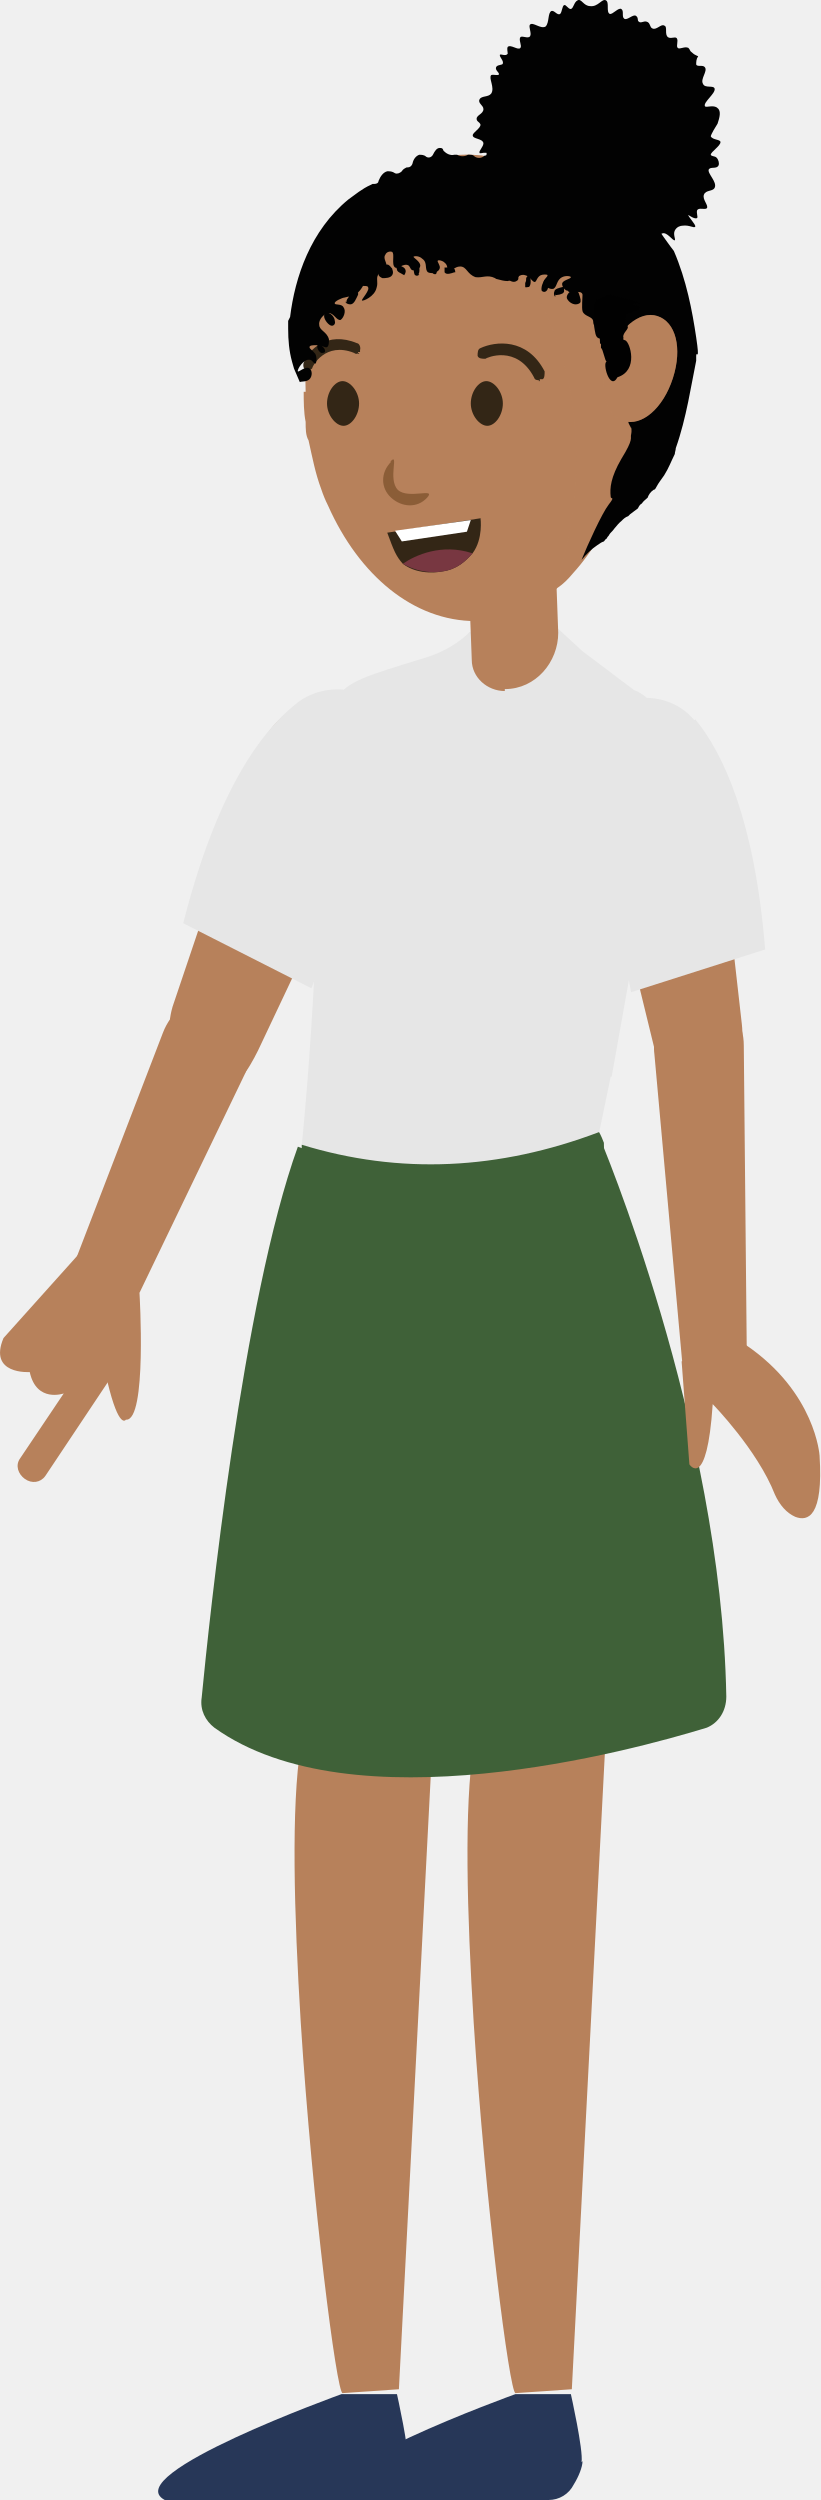
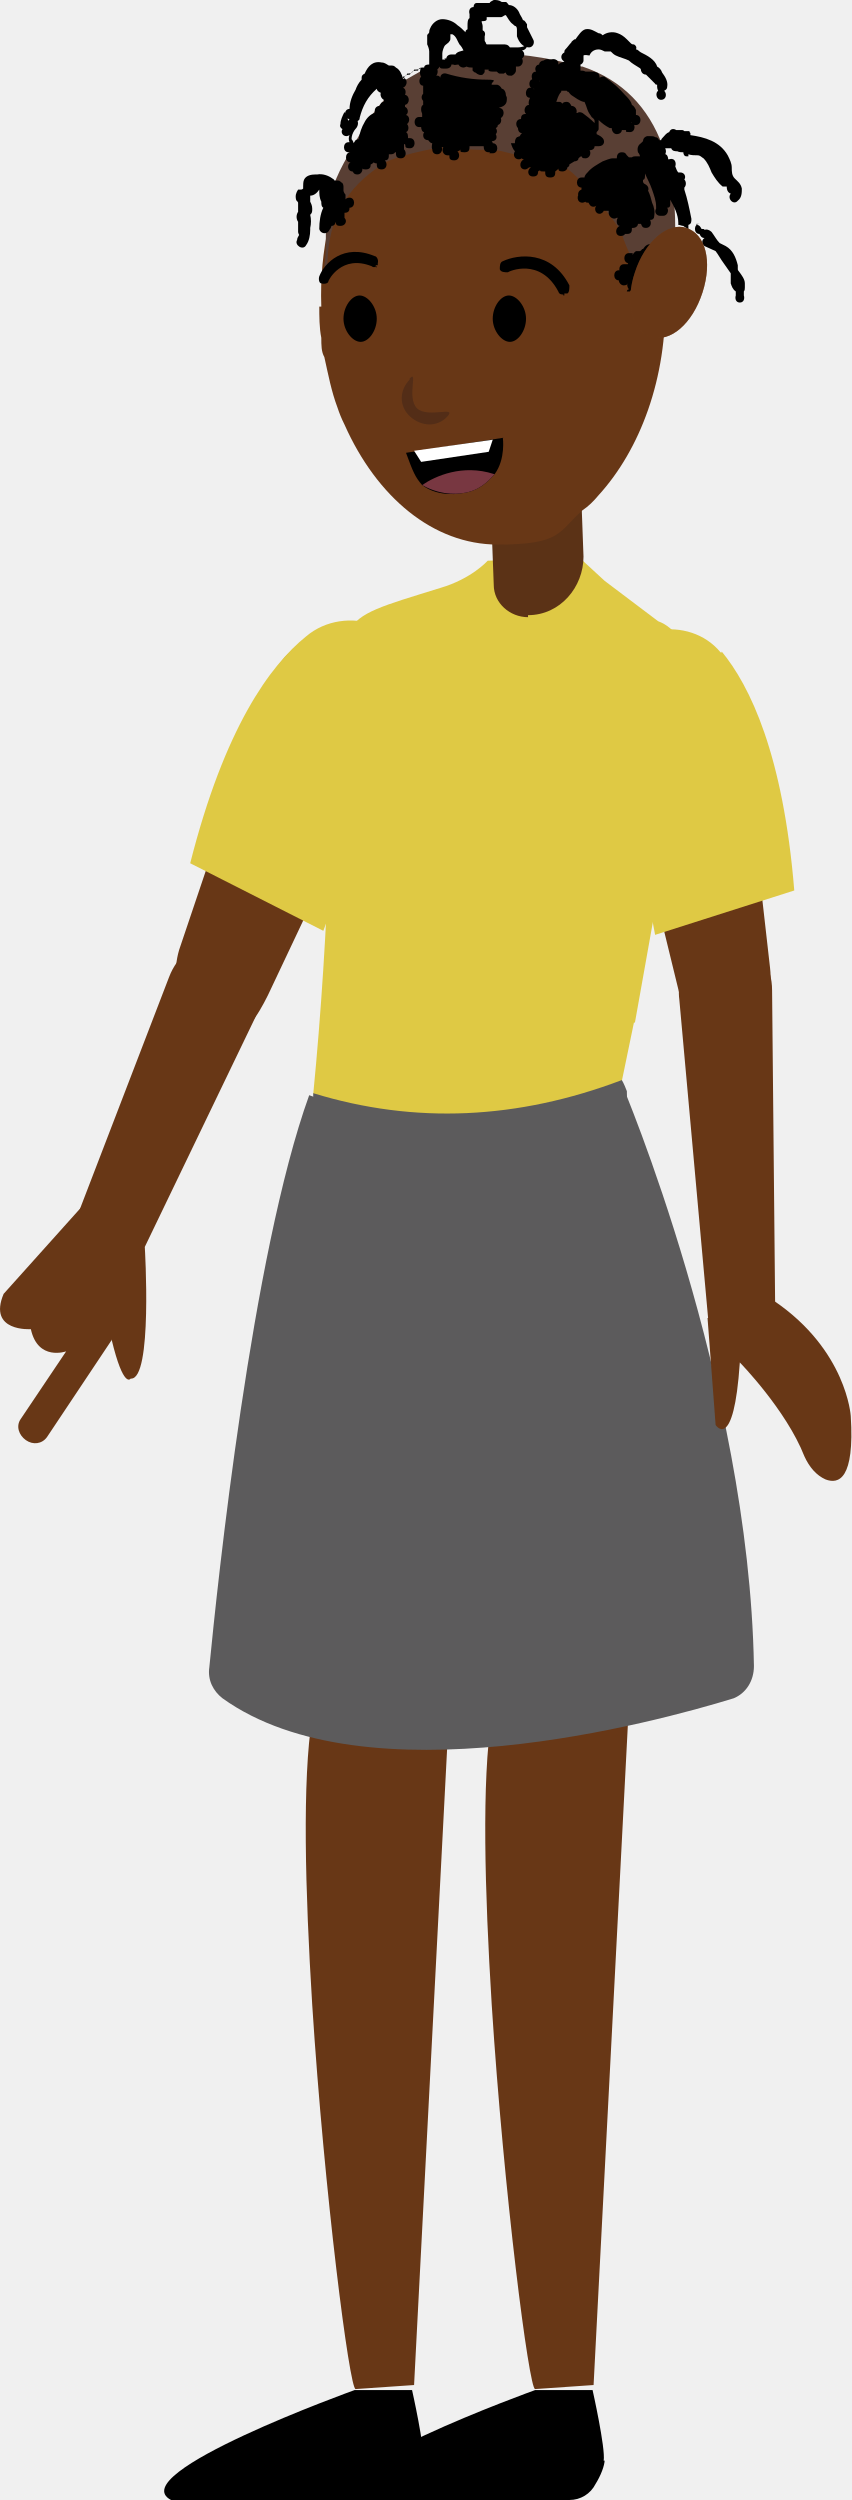
- <svg xmlns="http://www.w3.org/2000/svg" id="Ebene_2" data-name="Ebene 2" viewBox="0 0 84.42 257.33">
+ <svg xmlns="http://www.w3.org/2000/svg" id="Ebene_2" data-name="Ebene 2" viewBox="0 0 84.42 247.9">
  <defs>
    <style>
-       .cls-1 {
-         fill: #010101;
-       }
- 
-       .cls-2 {
-         fill: #020202;
+       .cls-1, .cls-2 {
+         fill: #683716;
      }

      .cls-3 {
+         fill: #593f34;
+       }
+ 
+       .cls-4 {
        fill: #fff;
      }

-       .cls-4 {
-         fill: #603914;
+       .cls-5 {
+         fill: #3d2318;
      }

-       .cls-4, .cls-5 {
+       .cls-5, .cls-2 {
        isolation: isolate;
        opacity: .5;
      }

      .cls-6 {
-         fill: #332616;
+         fill: #5c5b5c;
      }

      .cls-7 {
-         fill: #273758;
+         fill: #dfc944;
      }

-       .cls-5, .cls-8 {
-         fill: #b7815b;
+       .cls-8 {
+         fill: #5b3216;
      }

      .cls-9 {
-         fill: #e6e6e6;
-       }
- 
-       .cls-10 {
        fill: #783741;
-       }
- 
-       .cls-11 {
-         fill: #3f6138;
      }
    </style>
  </defs>
  <g id="Ebene_1-2" data-name="Ebene 1">
    <g id="swahili-girl-left-yay">
      <g>
-         <path class="cls-8" d="M11.06,142.33l-6.4,9.6c-.5.7-1.4.8-2.1.3h0c-.7-.5-1-1.4-.5-2.1l4.5-6.7s-2.8,1-3.5-2.2c0,0-4.3.3-2.7-3.5l7.8-8.7,6.2,4.1s.8,13.2-1.4,13c0,0-.7,1.1-1.9-3.9h0v.1h0Z" />
-         <path class="cls-8" d="M25.56,105.73h0c.5,1.5.4,3.2-.3,4.7l-14.3,29.7-5.5-4.4,11.3-29.4c1.7-4.5,7.2-4.8,8.8-.6h0Z" />
-         <path class="cls-8" d="M22.26,112.13h0c-3.5,0-5.7-4.4-4.5-8.5l8.7-25.8c1.3-4.1,4.8-6.2,8-4.9h0c3.7,1.5,5.3,7.1,3.3,11.5l-11.2,23.7c-1,2-2.3,4.2-4.2,4.1h0l-.1-.1Z" />
-         <path class="cls-9" d="M30.36,72.53c-3.6,2.9-8.1,9.1-11.5,22.5l13.2,6.7,1.9-5.1c4.5-7.8,8-15.1,7.5-20.3-.6-4.9-7.2-7.1-11.1-3.8h-.1.1Z" />
+         <path class="cls-1" d="M11.06,132.9l-6.4,9.6c-.5.7-1.4.8-2.1.3h0c-.7-.5-1-1.4-.5-2.1l4.5-6.7s-2.8,1-3.5-2.2c0,0-4.3.3-2.7-3.5l7.8-8.7,6.2,4.1s.8,13.2-1.4,13c0,0-.7,1.1-1.9-3.9h0v.1Z" />
+         <path class="cls-1" d="M25.56,96.3h0c.5,1.5.4,3.2-.3,4.7l-14.3,29.7-5.5-4.4,11.3-29.4c1.7-4.5,7.2-4.8,8.8-.6h0Z" />
+         <path class="cls-1" d="M22.26,102.7h0c-3.5,0-5.7-4.4-4.5-8.5l8.7-25.8c1.3-4.1,4.8-6.2,8-4.9h0c3.7,1.5,5.3,7.1,3.3,11.5l-11.2,23.7c-1,2-2.3,4.2-4.2,4.1h-.1v-.1Z" />
+         <path class="cls-7" d="M30.36,63.1c-3.6,2.9-8.1,9.1-11.5,22.5l13.2,6.7,1.9-5.1c4.5-7.8,8-15.1,7.5-20.3-.6-4.9-7.2-7.1-11.1-3.8h-.1.1Z" />
      </g>
-       <path class="cls-9" d="M62.96,110.83l5.3-29.7c.6-3.3.5-8.8-3-10.1l-5.3-4-2.5-2.3-9.1.3s-1.6,1.8-4.7,2.7c-11.6,3.6-9,2.3-10.6,16.5l-.4,9.2c-.3,8.2-.8,16.3-1.6,24.5,10.1,3.1,20.3,2.6,30.6-1.3l1.2-5.8h.2-.1Z" />
+       <path class="cls-7" d="M62.96,101.4l5.3-29.7c.6-3.3.5-8.8-3-10.1l-5.3-4-2.5-2.3-9.1.3s-1.6,1.8-4.7,2.7c-11.6,3.6-9,2.3-10.6,16.5l-.4,9.2c-.3,8.2-.8,16.3-1.6,24.5,10.1,3.1,20.3,2.6,30.6-1.3l1.2-5.8h.2-.1Z" />
      <g>
-         <path class="cls-8" d="M51.96,70.93h0c3.2,0,5.5-2.8,5.5-5.8l-.4-10.9-9,.3.5,13.4c0,1.8,1.6,3.2,3.4,3.2h0v-.2Z" />
-         <path class="cls-8" d="M31.26,40.23c0,1.1,0,2.2.2,3.2,0,.7,0,1.4.3,1.9.4,1.8.7,3.4,1.3,5,.2.6.4,1.1.7,1.7,3.2,7.2,8.8,11.9,15.2,11.9s6-1.3,8.4-3.4c.6-.4,1.1-.9,1.6-1.5,4.1-4.5,6.8-11.6,6.6-19.6-.4-13.3-8.2-23.7-17.7-23.5-1.3,0-2.8.3-4,.8-7.4,2.8-12.8,12.4-12.4,23.6h-.2v-.1Z" />
+         <path class="cls-8" d="M52.36,61h0c3.2,0,5.5-2.8,5.5-5.8l-.4-10.9-9,.3.5,13.4c0,1.8,1.6,3.2,3.4,3.2h0v-.2Z" />
+         <path class="cls-1" d="M31.66,30.3c0,1.1,0,2.2.2,3.2,0,.7,0,1.4.3,1.9.4,1.8.7,3.4,1.3,5,.2.6.4,1.1.7,1.7,3.2,7.2,8.8,11.9,15.2,11.9s6-1.3,8.4-3.4c.6-.4,1.1-.9,1.6-1.5,4.1-4.5,6.8-11.6,6.6-19.6-.4-13.3-8.2-23.7-17.7-23.5-1.3,0-2.8.3-4,.8-7.4,2.8-12.8,12.4-12.4,23.6h-.2v-.1Z" />
        <g>
-           <path class="cls-6" d="M55.46,39.13c-.2,0-.4,0-.5-.3-1.8-3.4-4.9-2-5-1.9-.3,0-.7,0-.8-.3,0-.3,0-.7.3-.8,1.5-.7,4.8-1.1,6.6,2.4,0,.3,0,.7-.2.8h-.3v.2h-.1v-.1Z" />
-           <path class="cls-6" d="M36.96,36.33s-.3.2-.5,0c-3-1.2-4.3,1.4-4.3,1.5,0,.2-.4.3-.7.2-.2,0-.3-.4-.2-.7.5-1.3,2.4-3.3,5.5-2,.2,0,.4.4.3.7v.2h-.2v.2h.1v-.1Z" />
-           <path class="cls-6" d="M51.76,41.53c0,1.2-.8,2.3-1.6,2.3s-1.7-1.1-1.7-2.3.8-2.3,1.6-2.3,1.7,1.1,1.7,2.3Z" />
-           <path class="cls-6" d="M36.96,41.53c0,1.2-.8,2.3-1.6,2.3s-1.7-1.1-1.7-2.3.8-2.3,1.6-2.3,1.7,1.1,1.7,2.3Z" />
+           <path class="cls-3" d="M32.26,21.4c.8-3.5,1.2-4.1,2.8-7,.2-.4.8-1.4,1-1.7.6-1.3.5-.8,1.2-1.8.4-.6,2.2-2.5,2.8-2.9l2.3-1.3c.6-.3,3.5-.9,4.1-1,3.2-.7,6.6-.2,9.6.5.5.1,1.1.3,1.6.4h.1c8,2.7,10.2,11,8.8,21.5-.1-.1-.3-.2-.5-.3-.5,0-.8.2-1,.6h0c-.5-.1-.9,0-1.2.3-.7-2.1-1.7-3.9-2.2-5.5-.2-.8-4.3-5.9-5.5-6.5-10.6-2.9-4.6-1.3-12-2.1-1,0-5.6,1-6.4,1.8-3.3,2.2-5.2,5.1-5.3,9.8v.2h-.3c.3-1.6,0-3.6.3-5.1h-.2v.1Z" />
          <g>
-             <path class="cls-6" d="M49.46,53.33s.3,2.1-.8,3.6c-.7.8-1.6,1.7-3.2,1.9,0,0-2.3.5-4-.8-.7-.8-.9-1.3-1.6-3.2l9.7-1.5h-.1Z" />
-             <path class="cls-10" d="M48.66,56.93c-.7.8-1.6,1.7-3.2,1.9,0,0-1.9.4-4-.8,1.3-.9,4-2.1,7.1-1.1h.1Z" />
-             <polygon class="cls-3" points="48.46 53.53 48.06 54.73 41.36 55.73 40.66 54.63 48.46 53.53" />
+             <path d="M29.86,18.8s.1,0,.2-.1h0v-.2c0-.2,0-.5.1-.7.2-.4.7-.5,1.1-.5h.2c.5-.1,1.1.1,1.5.4,0,0,.2.1.2.2h.3c.2,0,.3.1.4.2.1,0,.2.2.2.4v.4h0c0,.1.1.3.2.4v.5c0-.1.2-.2.4-.2.6,0,.6,1,0,1s0,0,0,0c0,.3-.1.5-.5.5s0,0,0,0h0v.5c.3.3.1.8-.4.8s-.4-.2-.5-.4c0,.2-.1.4-.4.4,0,.1-.1.3-.2.4-.2.5-.9.4-1-.1,0-.7.1-1.5.4-2.1-.2-.1-.2-.4-.2-.6-.2-.4-.2-.8-.2-1.2h0c-.2.3-.5.6-.9.6v.6c.1.2.2.4.2.7s0,.4-.2.6h0c.1.4.1.9,0,1.3v.2c0,.5-.1,1.1-.4,1.5-.3.6-1.2,0-.9-.5,0-.2.1-.3.2-.5,0,0-.1-.2-.1-.3v-1c-.2-.3-.2-.7,0-1h0v-.9c0-.1-.2-.2-.2-.3-.1-.4,0-.7.2-1h.3,0Z" />
+             <path d="M57.36,19.5c-.1-.3,0-.6.3-.7v-.2c-.6,0-.6-1,0-1s.2,0,.3,0c0-.2.2-.4.3-.5.4-.5,1-.8,1.5-1.1.3-.1.7-.3,1-.3h.4c0-.3.1-.6.5-.6s.4.2.5.3l.2.2h.3c.1-.1.3-.1.4-.1h.4c0-.1-.1-.3-.2-.4-.1-.4,0-.7.3-.9l.2-.2c0-.2.1-.4.4-.5h.3c.2,0,.4,0,.5.1h0c.2,0,.3.1.4.3h.2c0-.1.1-.2.2-.3.2-.2.3-.4.6-.5h0c.1-.3.4-.4.7-.2h.6s.1,0,.2.1h.5c0,.07.03.13.1.2h0v.2h0c1.4.2,2.9.6,3.7,2,.2.4.4.8.4,1.2s0,.8.3,1.1c.3.3.6.5.7,1,0,.4,0,.9-.4,1.2-.4.5-1.1-.2-.7-.7h0c-.3-.1-.4-.4-.4-.7h-.4c-.5-.4-.8-.9-1.1-1.4-.2-.5-.4-1-.8-1.4-.2-.1-.3-.3-.6-.3s-.6,0-.9-.1h0v.2h-.2c-.2,0-.3-.2-.3-.4-.2,0-.4,0-.6-.1h0c-.2,0-.5,0-.6-.3h-.6c.1.2.1.4,0,.6.2,0,.3.3.3.5h0c.2,0,.3-.1.5,0s.3.4.2.7h0c.1.3.2.5.3.6h.2c.4,0,.6.4.4.7.2.2.2.6,0,.8v.2c.3.9.5,1.9.7,2.9,0,.3,0,.5-.3.6h0v.5l-.2-.2s-.2-.1-.3-.2c-.2,0-.3-.1-.5-.1v-.2c0-.8-.4-1.6-.8-2.3v.5c0,.2-.1.3-.3.3.2.3,0,.8-.4.8s-.2,0-.3,0h0c-.4,0-.6-.4-.4-.7v-.2c0-.6-.2-1.1-.4-1.7-.2-.6-.5-1.1-.7-1.6v-.4h0v.6c0,.1,0,.3-.1.4s0,0-.1,0v.2h0s0,.1.1.2c0,0,.2.1.3.2.1.1.2.3.1.5.2.4.3.8.4,1.2.2.4.3.9.2,1.4h0c0,.2-.2.3-.3.3h-.1c.2.4,0,.8-.4.8s-.4-.2-.5-.4h-.3c0,.2-.2.4-.5.4s0,0-.1,0c0,.3,0,.6-.5.6s-.2,0-.2,0c0,.1-.2.2-.4.2-.6,0-.6-.8-.1-1-.3,0-.4-.5-.2-.8h-.1c-.3.2-.7,0-.8-.4v-.3h-.5c0,.1-.2.3-.4.3-.5,0-.6-.7-.2-.9h0s-.2.2-.4.2c-.3,0-.4-.2-.5-.4h0c-.1,0-.3,0-.3-.1,0,0-.2.1-.3.1-.6,0-.6-.8-.2-1l-.2.4h0Z" />
+             <path d="M62.26,26.1h.1c-.6,0-.6-1,0-1s.3,0,.4.2c0-.2.2-.3.3-.4h.4s.2-.1.2-.2h.1c.2-.3.4-.5.8-.5h.2c.1-.3.4-.5.8-.6h.1c0-.2.2-.4.5-.4s0,0,0,0h.4c-.1.1-.2.3-.2.5v1h0v.5h0c0,.7,0,1.4-.1,2.1h-.2c0,.1.2.3.2.4v.4c0,.1-.1.2-.2.3h-.2c0,.2,0,.4-.2.4-.2.1-.5,0-.7-.2h0l-.2-.2c0,.2-.2.3-.4.3s-.4-.1-.4-.3c-.1,0-.3,0-.4.1h0c-.4-.2-.8,0-1.1.4h-.3s0-.2.2-.2h0c-.2-.3-.2-.5-.1-.7v-.5c-.1,0-.2-.2-.2-.3h-.2c-.6,0-.6-1,0-1h.4v-.1Z" />
+             <path d="M34.56,12s0-.1.1-.2h0c-.6,0-.6-1,0-1,0-.7.3-1.4.6-1.9.1-.3.3-.7.6-1v-.2c0-.2.1-.3.3-.4.3-.7.8-1.3,1.7-1.1.3,0,.5.2.7.3h.3c.2,0,.3.1.4.2.4.2.6.7.7,1.1h.1c.1,0,0,0,0,0,0-.2.2-.4.5-.4s0,0,.1,0c0,0,0-.2.2-.2,0-.1.2-.2.4-.2h.2c0-.2.2-.3.4-.3h.2c0-.2.2-.3.4-.3s0,0,.1,0h0v-1.3h0c0-.2-.1-.5-.2-.7v-.9c0-.1.2-.2.2-.3s0-.2.1-.4c.2-.5.7-.9,1.2-.9s1.1.2,1.5.6c.3.2.5.4.8.7,0-.1,0-.2.2-.3v-.4c0-.2,0-.6.2-.7h0v-.4c-.1-.3,0-.7.4-.7s0,0,0,0c0-.2.1-.4.3-.4h1.3c0-.1.2-.2.4-.3.3,0,.5,0,.8.2h.4c.1,0,.2.2.3.3.4,0,.8.3,1,.7.1.3.3.5.4.8.2,0,.3.3.4.4v.3c.2.4.4.8.6,1.2.2.3,0,.8-.4.8-.6,0-1-.5-1.2-1.1v-.7s0-.2-.1-.3c-.1,0-.2-.1-.3-.2-.3-.2-.5-.6-.7-.9-.2,0-.3.2-.5.2h-.8s-.2,0-.1,0h-.5v.2c0,.2-.3.2-.5.2h0c0,.2.1.3.1.5v.4c.2.1.3.3.2.6v.4s0,.1.1.2c0,0,0,.1.1.2h1.6c.3,0,.5,0,.7.3h.8c.1,0,.2.1.2.2h0l-.2-.2c.3,0,.6-.1.9-.2,0,.3-.3.5-.5.5.3.2.3.6,0,.8.2.3,0,.8-.4.8s-.1,0-.2,0h0v.4c0,.2-.2.4-.4.5h-.2c-.1,0-.2,0-.3-.1,0,0-.1-.1-.1-.2,0,0-.1,0-.2.1h-.4c-.1,0-.2-.1-.3-.2h-.4c-.1,0-.3,0-.4-.1s0,0,0-.1h-.4v.2c0,.1-.1.2-.2.3-.2.1-.5,0-.7-.2h0c-.1,0-.2-.1-.3-.2v-.3c-.2,0-.4,0-.6-.1,0,0-.2.1-.3.1-.2,0-.4-.1-.5-.3-.2,0-.4.1-.5,0h-.2c0,.2-.2.4-.5.4h-.3c-.2,0-.3,0-.4-.2h0c0,.1-.1.2-.2.3h0c.1.2,0,.5-.1.6h0c.2,0,.3,0,.4.2,0-.3.3-.5.6-.4,1.3.4,2.7.6,4,.6s.4.2.5.5h.5c.2,0,.4.2.5.4h0c.2,0,.4.3.4.6h0c0,.1.1.2.1.3,0,.3,0,.5-.2.7s-.4.2-.6.3h0c.6,0,.6.8.2,1,.1.3,0,.6-.3.7,0,.1,0,.2-.2.3h0c.1.1.2.4,0,.6h0c.2.4,0,.7-.4.7,0,0,.1.1.1.2.6,0,.6,1,0,1s-.2,0-.3-.1h-.1c-.4,0-.5-.3-.5-.6h-1.4c0,.3,0,.6-.5.6s-.4-.1-.4-.3h0c0,.1-.2.2-.3.2.3.3.2.9-.3.9s-.5-.2-.5-.5h-.2c-.4,0-.6-.5-.4-.8-.1,0-.2,0-.2-.1h0c.2.3,0,.8-.4.8s-.5-.3-.5-.5c-.1-.2,0-.5,0-.6-.2,0-.3-.2-.4-.3h0c-.5,0-.6-.5-.4-.8-.2,0-.3-.3-.3-.5h-.2c-.6,0-.6-1,0-1s.3,0,.3.1h0v-.4c0-.1-.1-.2-.1-.4s0-.4.2-.5v-.4c-.2-.2-.2-.5,0-.7v-.8c-.4,0-.5-.6-.2-.9-.2-.3-.1-.7,0-1h0c0,.2-.2.3-.5.3s-.1,0-.2,0c0,0,0,.2-.2.2,0,.1-.2.2-.4.2s0,0-.1,0c0,.2-.2.3-.4.3s0,0,0,0c0,.2-.2.3-.4.3,0,0-.1.1-.2.1h0c0-.1.2-.3.5-.3.6,0,.6.8.1,1h0c.3.1.3.5.2.7.5.1.5.9,0,1v.2c.3.1.4.6.1.8.4.1.4.7.1.9.2.2.2.7-.1.8h0c.2.1.2.4.2.6h.2c.6,0,.6,1,0,1s-.4-.2-.5-.4h-.1v.5c.3.3.2.9-.3.9s-.5-.3-.5-.6h-.1c0,.1-.2.2-.4.2h-.2c0,.3,0,.6-.4.6.3.3.2.9-.3.9s-.5-.3-.5-.6c-.1,0-.2,0-.3-.1,0,0-.2.2-.3.2,0,.3-.1.5-.5.5s-.3-.1-.4-.3h0c.2.3,0,.8-.4.8s-.4-.2-.5-.3c-.5,0-.6-.7-.2-.9h0c-.6,0-.6-1,0-1s0,0,0,0h-.2c-.6,0-.6-1,0-1s0,0,.1,0c-.1-.2-.1-.5,0-.7h0s-.2.1-.3.1c-.4,0-.6-.4-.4-.7-.2-.1-.3-.3-.2-.5,0-.4.2-.8.4-1.2l.4.9h0ZM44.06,5.8h.2c0-.2.2-.4.5-.4h.4c.2-.3.5-.3.8-.4-.1-.2-.2-.4-.4-.6-.2-.3-.3-.8-.7-1h-.2v.4c0,.1,0,.2-.1.3-.1.2-.4.3-.5.5s-.2.5-.2.7v.6h.3l-.1-.1ZM35.26,13.9s.2-.1.3-.1,0,0,0,0c.1-.6.3-1.2.6-1.7.2-.4.6-.8,1-.9v-.2c0-.3.2-.5.5-.5h0s0-.1.1-.2c0-.1.2-.2.3-.2h0v-.2c-.2-.1-.4-.4-.3-.7h0c-.3-.1-.4-.3-.4-.4h0c-.9.8-1.4,1.7-1.7,2.9,0,.1,0,.2-.2.3.1.3,0,.6-.3.9-.2.3-.3.6-.3.9h0c.1.1.2.3.2.4l.2-.3h0Z" />
+             <path d="M51.06,14.2c0-.2,0-.4.2-.6.1,0,.2-.1.3-.1,0-.1.1-.2.2-.3-.3,0-.4-.3-.4-.5h0c-.3-.3-.2-.9.3-.9s0,0,0,0c0-.3.1-.5.5-.5-.3-.3-.1-.9.3-.9s0,0,0,0c-.1-.2,0-.5.1-.7-.6,0-.5-1,0-1s.3,0,.4.2h0c0-.2.2-.4.5-.4s0,0,0,0v-1.2c0-.1.2-.2.3-.3h.1v-.2h0v-.3h0v-.3c0-.3.4-.4.6-.3h.2c.3-.1.6,0,.7.3v.2c.2-.2.4-.2.6-.3-.4-.2-.4-.7,0-.9,0-.1,0-.2.1-.3.2-.2.4-.5.6-.7h0c0-.1.2-.2.3-.3h.1c.3-.4.6-.9,1-1,.5-.1.9.2,1.3.4.1,0,.2,0,.4.2.4-.3,1-.4,1.5-.2.3.1.6.3.9.6l.4.4s.1.1.2.1h.1c.2.1.3.3.2.5.2,0,.3.2.5.3.6.3,1.4.7,1.6,1.4.2.1.4.3.5.6.3.4.6.9.5,1.4,0,.2-.1.3-.3.4.3.3.2.9-.3.9s-.6-.7-.3-.9c0,0-.1-.2-.1-.4v-.2s-.2,0-.2-.1l-.9-.9c-.2,0-.4-.1-.5-.4,0-.1,0-.2-.2-.3-.3-.2-.7-.4-1-.7-.4-.2-.9-.3-1.3-.5-.2-.1-.3-.2-.5-.4h-.6c-.2-.1-.4-.2-.6-.2-.5,0-.8.3-.9.6-.2,0-.4-.1-.6,0v.5c0,.2-.2.4-.3.4v.6c.2,0,.3,0,.5.1h.6c.2,0,.3,0,.5.1.2,0,.3.3.3.5.2-.1.4-.2.6,0,.7.5,1.3,1,1.9,1.7.3.3.6.6.7,1h0c.2.1.3.3.4.5v.5c.6,0,.6,1,0,1s-.4-.1-.4-.3h-.1c.5.1.5,1-.1,1s-.3-.1-.4-.2h-.4c0,.2-.2.4-.5.4s-.5-.3-.5-.6h-.2c-.4-.2-.8-.5-1.1-.8v.9c0,.1-.1.2-.2.3h0v.2h0c.2.1.4.2.5.3.4.3.3.9-.3.9h-.4c0,.3-.3.4-.5.4h0c.2.3,0,.8-.4.8s-.3-.1-.4-.2c-.1,0-.2.1-.3.2,0,.2-.2.3-.4.3-.2.1-.3.2-.5.3h0c0,.1,0,.2-.2.3,0,.2-.2.4-.5.4s-.4-.1-.4-.3h0c0,.1-.2.2-.3.3,0,.3,0,.6-.5.6s-.5-.3-.5-.6h-.2c-.2,0-.3,0-.3-.1,0,0-.1,0-.2.1,0,.3-.1.5-.5.5-.6,0-.6-.7-.2-.9h-.2s-.2.2-.4.2c-.6,0-.6-.8-.1-1,0,0-.2,0-.2-.1,0,0-.2.1-.3.1-.5,0-.6-.5-.4-.8-.2-.2-.3-.5-.4-.8h.4,0ZM55.36,10.1c.2,0,.3,0,.4.2,0-.1.2-.2.4-.2.3,0,.4.2.5.4h0c.4,0,.6.4.5.7h.1c.1-.1.3-.1.5,0h0c.4.3.8.6,1.2,1v-.2c0-.2-.2-.3-.3-.4-.1-.2-.3-.4-.4-.7-.1-.3-.2-.6-.3-.8h-.1c-.4-.1-.8-.4-1.1-.6-.2-.1-.3-.3-.4-.4h-.1c0-.07-.03-.1-.1-.1h-.5s0,.2-.1.2c-.2.3-.3.6-.4.9h.3-.1Z" />
+             <path d="M61.36,26.8h.2s.2-.1.3-.1c.3,0,.4.2.5.4h0c.6,0,.6,1,0,1s0,0-.1,0c0,.1-.2.2-.4.2-.3,0-.5-.3-.5-.5h0c-.6,0-.6-1,0-1Z" />
+             <path d="M69.06,22.3c.3,0,.4.2.5.4h0c.2,0,.3,0,.3.1.2-.1.5,0,.7.2.3.4.5.8.8,1.1.2.1.4.2.6.3.7.4,1,1.1,1.2,1.9v.4s0,.1.1.2c.3.4.6.8.6,1.2v.4c0,.1,0,.3-.1.4v.4c.1.3,0,.7-.4.7s-.5-.4-.4-.7v-.4c-.3-.2-.4-.5-.5-.8v-1c-.2-.3-.5-.7-.7-1-.3-.4-.5-.8-.8-1.2-.4-.2-.7-.3-1.1-.5-.3-.2-.3-.6,0-.8h0c-.3,0-.4-.2-.5-.4h0c-.6,0-.6-1,0-1h-.3v.1Z" />
+             <path d="M52.76,7.8c-.1-.3,0-.7.4-.7-.2-.3,0-.7.3-.7,0-.2.2-.4.5-.4.6,0,.6.9,0,1,0,.2-.2.4-.4.4.1.2,0,.5-.1.7h0c.6.1.6,1.1,0,1.1s-.4-.2-.5-.4h0c-.5,0-.6-.6-.3-.9h.1v-.1Z" />
          </g>
-           <path class="cls-4" d="M40.26,47.53c-1.1,1.1-1.1,2.7,0,3.7s2.7,1.1,3.7,0-1.9.2-3-.8c-1.1-1.1.2-4-.8-2.9h.2-.1Z" />
-         </g>
-         <path class="cls-5" d="M57.06,60.43h.2c.6-.4,1.1-.9,1.6-1.5,4.1-4.5,6.8-11.6,6.6-19.5-.4-13.3-8.2-23.7-17.7-23.5-1.3,0-2.8.3-4,.8,7.5,5.5,20.8,20.4,13.4,43.8h-.1v-.1Z" />
-         <g>
+           <path d="M55.86,29.2c-.2,0-.4,0-.5-.3-1.8-3.4-4.9-2-5-1.9-.3,0-.7,0-.8-.3,0-.3,0-.7.3-.8,1.5-.7,4.8-1.1,6.6,2.4,0,.3,0,.7-.2.8h-.3v.2h-.1v-.1Z" />
+           <path d="M37.36,26.4s-.3.2-.5,0c-3-1.2-4.3,1.4-4.3,1.5,0,.2-.4.3-.7.2-.2,0-.3-.4-.2-.7.5-1.3,2.4-3.3,5.5-2,.2,0,.4.4.3.7v.2h-.2v.2h.1v-.1Z" />
+           <path d="M52.16,31.6c0,1.2-.8,2.3-1.6,2.3s-1.7-1.1-1.7-2.3.8-2.3,1.6-2.3,1.7,1.1,1.7,2.3Z" />
+           <path d="M37.36,31.6c0,1.2-.8,2.3-1.6,2.3s-1.7-1.1-1.7-2.3.8-2.3,1.6-2.3,1.7,1.1,1.7,2.3Z" />
          <g>
-             <path class="cls-2" d="M29.86,32.63c.5-4.1,2.1-8.9,6-12.1.7-.5,1.4-1.1,2.3-1.5l.2-.1h.2c.2,0,.4-.1.4-.3.2-.5.5-.9.9-1,.3,0,.5,0,.8.2.2.1.5,0,.7-.2.1-.2.3-.3.5-.4h.1c.2,0,.4-.1.5-.4.1-.5.4-.8.7-.9.2,0,.5,0,.7.2.3.2.6,0,.7-.2.2-.4.4-.7.7-.7.2,0,.3,0,.4.3.3.3.7.5,1.1.4h.3c.3.2.8.2,1.1,0h.2c.1,0,.3,0,.4.1.3.3.8.3,1.1,0,.1,0,.3-.1.4-.1,0,0,.2,0,.3.1.3.3.8.3,1.1.1.3-.1.4-.2.5,0,.1,0,.1.2.2.2s.2-.1.3-.2c.2,0,.5.1.7.5.2.2.5.3.7,0,.2-.1.3-.2.5-.2s.4.2.5.5.5.4.7.2c.2-.2.5-.2.7-.2.1,0,.2.2.3.4.1.3.5.4.7.2.2-.1.4-.2.5,0,0,0,.2.1.2.2.2.3.6.3.8,0,.3-.3.5-.4.8-.4s.4.4.5.8c0,.3.4.5.6.4.3,0,.5-.1.7,0,.3.2.5.6.5,1.1,0,.2.2.4.4.4h.1c.2,0,.3.3.4.5,0,.2.3.4.6.3h.8c.4.2.6.6.6,1.2,0,.2.1.4.3.4h0c2.6,1.3,1.8-.7,2.1.5,0,.2,1.9,2.8,2,2.9,1.3,3,1.9,6.2,2.3,8.9s0,1.3,0,1.9,0,.3,0,.5c-.5,2.4-1,5.9-2.1,9,0,.2-.1.4-.1.6-.4.8-.6,1.4-1.1,2.2-.2.3-.6.8-.8,1.2s-.2.2-.3.3c-.3.2-.5.5-.6.8-.2.2-.4.3-.6.6-.2.1-.3.3-.4.5-.3.2-.5.4-.8.6l-.2.2c-.3.1-.5.3-.7.5-.4.3-1.2,1.4-.9,1-.2.2-.3.3-.4.5,0,0-.2.2-.2.3-.1,0-.2.2-.3.3-.3.1-.4.2-.7.4-.6.4-1.1.9-1.6,1.5h0c.6-1.5,2.1-4.8,2.8-5.7s.2-.5.2-.8c-.1-.9,0-2,1.1-3.9,1.3-2.1.9-2.1,1-2.5s0-1,0-.6c0-.4-1.1-1,1-1.7,0,0,.2.2.3.4,0-.3.2-.6.4-.6.1,0,.3-.4.5-.7,0,0-.2-.1-.3-.1-.3,0-.6.3-.7.3-.2-.1,0-.7.2-1,.3-.3.7-.3.7-.5s-.4-.3-.7-.4c-.6-.1-.9,0-1.1,0-.2-.2,0-.6,0-.8.4-.8,1.1-.6,1.3-1.2.2-.5-.4-1-.9-1.2-.6-.2-.9.3-1.2.1-.3-.2-.3-1,0-1.3s.9,0,1-.1c0-.2-.7-.8-.8-.9-.6-.4-.7-.3-1-.6-.4-.4-.6-1.1-.6-1.1-.2,0-.4-.1-.5,0-.3.3.4,1.5.2,1.6-.1,0-1.7-.3-1.7-1.2,0-.6-.9-.5-1.1-1.1-.1-.4,0-1.3,0-1.7-.1-.6-1.4,0-1.5-.4-.3,0-.6-.4-.6-.7,0-.4.9-.5.9-.7,0-.1-.5-.2-.9,0-.6.3-.5,1-.9,1.2-.4.1-1-.3-1-.7,0-.3.4-.5.4-.7,0-.1-.5-.1-.7,0-.4.2-.4.6-.6.7-.3,0-.5-.6-1-.7-.6-.2-.8.4-1.8.6-.4,0-.7-.1-1.1-.2,0,0-.1,0-.2-.1-.8-.4-1.3,0-2-.1-.9-.3-.9-1.1-1.6-1.1-.6,0-.9.6-1.2.4-.2-.1,0-.5-.4-.8-.2-.2-.6-.3-.7-.2-.1.1.3.5.2.8-.1.4-.8.6-1.2.4-.4-.3,0-1-.6-1.4-.3-.3-.8-.3-.9-.2,0,.1.7.5.7.9,0,.3-.4.6-.7.5-.3,0-.3-.3-.5-.5-.5-.3-1.1.4-1.4.2-.4-.3,0-1.4-.3-1.6-.2-.1-.6,0-.7.3-.3.4.3.9.1,1.4-.2.3-.5.2-.8.6s0,.8-.2,1.4c-.2.9-1.4,1.4-1.5,1.3s.9-1.1.6-1.4c0-.1-.3-.1-.5-.1,0,0-.3.6-.8.9-.3.2-.4.1-1.1.3-.2,0-1.1.4-1,.6,0,.2.7,0,.9.4.3.4,0,1.1-.3,1.3-.4.1-.7-.7-1.2-.7s-1.1.7-1,1.2c0,.6.8.7,1,1.5,0,.3,0,.7-.2.8-.2.1-.5-.2-1.1-.2-.3,0-.7,0-.7.2s.3.3.6.7c.2.4.1,1,0,1-.2,0-.3-.4-.6-.4-.6-.1-1.3,1-1.2,1.2.1.1.8-.6,1.2-.3.3.2.3.8,0,1.1-.3.3-.8.2-1,.3-.2-.5-.4-.9-.6-1.4l-.2-.7c-.3-1.1-.4-2.2-.4-3.4v-.8l.2-.4Z" />
-             <path class="cls-2" d="M61.46,27.93l-.1.1c.1,0,.2-.1.1-.1Z" />
-             <path class="cls-2" d="M63.96,36.73c0,.4-.7.8-1,.8-.2,0-.3-.3-.2-.6.1-.3.4-.6.8-.7.3,0,.5.2.4.4v.1Z" />
-             <path class="cls-2" d="M62.96,40.13c0-.2.5-.5.8-.5.2,0,.2.2.1.4,0,.2-.3.4-.6.4-.2,0-.3-.2-.3-.3h0Z" />
-             <path class="cls-2" d="M55.76,29.93c-.1-.3.1-.9.3-1.1.2-.1.3,0,.4.3,0,.2,0,.6-.2.8-.2.2-.4.1-.5,0h0Z" />
-             <path class="cls-2" d="M58.66,30.03s.2-.2.5-.2c.4,0,.5.6.6,1v.2c0,.2-.3.3-.5.3-.3,0-.7-.2-.9-.6-.1-.3.2-.6.2-.6h0l.1-.1Z" />
-             <path class="cls-2" d="M57.16,30.53c-.1,0-.2-.3-.1-.5,0-.3.5-.4.9-.5h.1v.5c-.1.2-.2.2-.5.3-.2,0-.3.1-.4,0h0v.2Z" />
-             <path class="cls-2" d="M54.06,29.53c0,.1.3,0,.4,0,.2-.2.2-.7.1-1.1v-.1s-.3,0-.4.3c0,.2,0,.3-.1.5v.4h0Z" />
-             <path class="cls-2" d="M53.36,28.53c0,.2,0,.3-.2.4-.3.2-.7,0-1-.3v-.1c0-.1.2-.3.4-.4h.5c.2,0,.3.1.4.2h0l-.1.2Z" />
-             <path class="cls-2" d="M62.26,34.73c0,.2-.4.2-.6.1-.4-.1-.4-.7-.5-1.2v-.2c0-.1.4,0,.6.1s.2.3.3.6c0,.3.1.4,0,.5h0l.2.1Z" />
-             <path class="cls-2" d="M33.36,32.53c0,.4.5,1,.8,1,.2,0,.4-.2.3-.5,0-.3-.3-.7-.6-.8-.3-.1-.5,0-.5.3h0Z" />
-             <path class="cls-2" d="M33.46,36.13c0-.3-.4-.6-.6-.7-.2,0-.2.2-.2.3,0,.2.2.5.4.6.2,0,.4,0,.4-.2h0Z" />
-             <path class="cls-2" d="M43.06,28.23c.2-.2.1-.9,0-1.1s-.3,0-.4.2-.1.6,0,.9c.1.2.4.2.5,0h-.1Z" />
-             <path class="cls-2" d="M40.26,27.53s-.2-.3-.4-.3c-.4,0-.6.4-.9.8v.2c0,.2.2.3.4.4.3,0,.8,0,1-.3s0-.6,0-.7h0l-.1-.1Z" />
-             <path class="cls-2" d="M41.56,28.33c.1,0,.2-.3.2-.4,0-.4-.4-.5-.8-.7h-.1c-.1,0-.1.3,0,.5,0,.2.2.3.4.4.2.1.3.2.4.2h-.1Z" />
-             <path class="cls-2" d="M44.86,28.23c-.1,0-.3,0-.4-.2-.2-.3,0-.7.2-1.1v-.1s.2.2.3.4v.6c0,.2,0,.4-.2.4h.1Z" />
-             <path class="cls-2" d="M45.76,27.53v.5c.2.3.7.1,1,0h.1c0-.1,0-.4-.3-.5h-.5c-.2,0-.3,0-.4.1h0l.1-.1Z" />
-             <path class="cls-2" d="M35.56,31.03c0,.2.3.3.5.3.4,0,.6-.6.8-1v-.2c0-.1-.4-.2-.6,0-.2,0-.3.2-.4.5-.2.2-.2.4-.2.5h0l-.1-.1Z" />
+             <path d="M49.86,43.4s.3,2.1-.8,3.6c-.7.8-1.6,1.7-3.2,1.9,0,0-2.3.5-4-.8-.7-.8-.9-1.3-1.6-3.2l9.7-1.5h-.1Z" />
+             <path class="cls-9" d="M49.06,47c-.7.8-1.6,1.7-3.2,1.9,0,0-1.9.4-4-.8,1.3-.9,4-2.1,7.1-1.1h.1Z" />
+             <polygon class="cls-4" points="48.86 43.6 48.46 44.8 41.76 45.8 41.06 44.7 48.86 43.6" />
          </g>
-           <path class="cls-2" d="M66.66,24.03c0,.1.3,1.1.7,1.1.3,0,.4-1,.8-1.1.5-.2,1.1.8,1.3.7.1-.1-.2-.6,0-1s.6-.5.8-.5c.7-.1,1.2.3,1.3.1.1-.2-.8-1.1-.7-1.2,0,0,.7.5.9.3.1-.1-.1-.5,0-.8.2-.3.8,0,1-.2.2-.3-.5-.9-.3-1.4s.9-.3,1.1-.7c.3-.6-.8-1.5-.6-1.9.2-.3.8,0,1-.4.1-.2,0-.6-.2-.8-.2-.2-.5-.1-.6-.3,0-.3,1-.9,1-1.3,0-.3-.8-.2-1-.6,0,0,0-.2.7-1.3.2-.6.4-1.3,0-1.6-.4-.4-1.2,0-1.3-.2-.2-.4,1.1-1.3,1-1.8-.1-.4-1,0-1.2-.5-.3-.5.5-1.3.2-1.7-.2-.3-.8,0-.9-.3,0-.2,0-.6.2-.8h0c0-.1-.3-.1-.6-.4-.3-.2-.2-.3-.4-.5-.4-.2-.9.2-1.1,0s.1-.7-.1-1c-.2-.2-.6.1-.9-.1-.4-.3,0-1.1-.4-1.2-.3-.2-.8.5-1.2.3-.3-.1-.2-.6-.6-.7-.3-.1-.6.2-.8,0-.2-.1,0-.4-.3-.6s-.9.5-1.2.3c-.3-.2,0-.8-.3-1s-.9.6-1.2.5c-.4-.2,0-1.2-.4-1.4-.4-.2-.8.7-1.6.6-.7,0-.9-.8-1.3-.6-.4.2-.4.8-.7.9-.3,0-.5-.5-.7-.4s-.2.7-.4.9c-.3.2-.6-.4-.9-.3-.4.2-.2,1.2-.6,1.6-.5.3-1.3-.5-1.6-.2-.2.2.2.9,0,1.2-.2.3-.8-.1-1,.1-.2.3.2.9,0,1.1-.2.3-1-.4-1.3-.1-.1.2,0,.5,0,.7-.2.3-.7,0-.8.1-.1.2.4.6.3.9,0,.2-.6.1-.7.4s.3.5.3.7-.6,0-.8.1c-.3.3.4,1.3,0,1.9-.3.4-1,.2-1.2.6s.4.6.4,1c0,.5-.7.6-.7,1,0,.3.3.3.4.6,0,.4-.8.8-.8,1.1,0,.4,1,.3,1.1.8,0,.4-.5.8-.4,1,0,.1.3,0,.4,0h.3c.1,0-.1.6,0,.7s.5-.2.7,0c.1.1-.1.5,0,.8.2.3.9-.1,1,.1,0,.2-.2.4-.2.6-.2,1.3,14.2,3.1,15.2,6.4h0l-.1-.3Z" />
+           <path class="cls-5" d="M40.66,37.6c-1.1,1.1-1.1,2.7,0,3.7s2.7,1.1,3.7,0-1.9.2-3-.8c-1.1-1.1.2-4-.8-2.9h.2-.1Z" />
        </g>
        <g>
-           <path class="cls-8" d="M62.56,36.93c-1,2.9-.3,5.8,1.6,6.4s4.1-1.3,5.1-4.4.3-5.8-1.6-6.4c-1.8-.6-4.1,1.3-5.1,4.4Z" />
-           <path class="cls-5" d="M62.56,36.93c-1,2.9-.3,5.8,1.6,6.4s4.1-1.3,5.1-4.4.3-5.8-1.6-6.4c-1.8-.6-4.1,1.3-5.1,4.4Z" />
+           <path class="cls-1" d="M62.96,27c-1,2.9-.3,5.8,1.6,6.4s4.1-1.3,5.1-4.4.3-5.8-1.6-6.4c-1.8-.6-4.1,1.3-5.1,4.4Z" />
+           <path class="cls-2" d="M62.96,27c-1,2.9-.3,5.8,1.6,6.4s4.1-1.3,5.1-4.4.3-5.8-1.6-6.4c-1.8-.6-4.1,1.3-5.1,4.4Z" />
        </g>
-         <path class="cls-1" d="M64.66,33.43c-.1,0-.2,0-.3-.2-.2-.2.2-.4,0-.7-.1-.2,1.5-.6,1.5-.8s-.9-.7-2,0c0-.2,1.1-.1,1-.3,1-.5,1,0,1-.2s-2.9-.8-3-.9c-.6,0-.9.5-1.5.5,0,.2-.2.3-.2.5v1.8c.5.6.6,1.4.6,2.2l.1.1v.4c.2,0,.4,1.4.6,1.4-.5,0,.3,3.1,1.1,1.6,2.2-.7,1.3-3.6.8-3.8-.4-.1-.1-.2-.2-.3-.1-.5.7-.9.4-1.2h0l.1-.1Z" />
      </g>
      <g>
-         <path class="cls-8" d="M48.76,208.23c1.2,18.7,3.7,38.1,4.3,38.1l5.8-.4,2-38.5,1.5-28.9v-1.2c0-.4,0-.8-.2-1.2-.7-3.1-3.6-5.3-6.9-5.1-3.3.2-6,2.9-6.2,6.1,0,.9-.2,1.7-.3,2.6-1,6.2-.7,17.2,0,28.5h0Z" />
-         <path class="cls-7" d="M59.96,253.33c0,.6-.4,1.6-.9,2.4-.5,1-1.5,1.6-2.6,1.6h-21.6c-4.9-2.6,18.2-10.9,18.2-10.9h5.7s1.3,5.8,1.1,7h0l.1-.1Z" />
-         <path class="cls-8" d="M55.56,183.93h0c-3.8-.4-6.6-3.6-6.5-7.5l.8-35.3c.7-5.1,5.3-8.6,10.4-7.9h0c5.1.7,8.6,5.3,7.9,10.4l-5.3,33.8c-.5,3.9-3.4,6.9-7.3,6.5h0Z" />
+         <path class="cls-1" d="M48.76,198.8c1.2,18.7,3.7,38.1,4.3,38.1l5.8-.4,2-38.5,1.5-28.9v-1.2c0-.4,0-.8-.2-1.2-.7-3.1-3.6-5.3-6.9-5.1-3.3.2-6,2.9-6.2,6.1,0,.9-.2,1.7-.3,2.6-1,6.2-.7,17.2,0,28.5h0Z" />
+         <path d="M59.96,243.9c0,.6-.4,1.6-.9,2.4-.5,1-1.5,1.6-2.6,1.6h-21.6c-4.9-2.6,18.2-10.9,18.2-10.9h5.7s1.3,5.8,1.1,7h.1v-.1Z" />
+         <path class="cls-1" d="M55.56,174.5h0c-3.8-.4-6.6-3.6-6.5-7.5l.8-35.3c.7-5.1,5.3-8.6,10.4-7.9h0c5.1.7,8.6,5.3,7.9,10.4l-5.3,33.8c-.5,3.9-3.4,6.9-7.3,6.5h0Z" />
      </g>
      <g>
-         <path class="cls-8" d="M30.96,208.23c1.2,18.7,3.7,38.1,4.3,38.1l5.8-.4,2-38.5,1.5-28.9v-1.2c0-.4,0-.8-.2-1.2-.7-3.1-3.6-5.3-6.9-5.1s-6,2.9-6.2,6.1c0,.9-.2,1.7-.3,2.6-1,6.2-.7,17.2,0,28.5h0Z" />
-         <path class="cls-7" d="M42.06,253.33c0,.6-.4,1.6-.9,2.4-.5,1-1.5,1.6-2.6,1.6h-21.6c-4.9-2.6,18.2-10.9,18.2-10.9h5.7s1.3,5.8,1.1,7h0l.1-.1Z" />
-         <path class="cls-8" d="M37.66,183.93h0c-3.8-.4-6.6-3.6-6.5-7.5l.8-35.3c.7-5.1,5.3-8.6,10.4-7.9h0c5.1.7,8.6,5.3,7.9,10.4l-5.3,33.8c-.5,3.9-3.4,6.9-7.3,6.5h0Z" />
+         <path class="cls-1" d="M30.96,198.8c1.2,18.7,3.7,38.1,4.3,38.1l5.8-.4,2-38.5,1.5-28.9v-1.2c0-.4,0-.8-.2-1.2-.7-3.1-3.6-5.3-6.9-5.1s-6,2.9-6.2,6.1c0,.9-.2,1.7-.3,2.6-1,6.2-.7,17.2,0,28.5h0Z" />
+         <path d="M42.06,243.9c0,.6-.4,1.6-.9,2.4-.5,1-1.5,1.6-2.6,1.6h-21.6c-4.9-2.6,18.2-10.9,18.2-10.9h5.7s1.3,5.8,1.1,7h.1v-.1Z" />
+         <path class="cls-1" d="M37.66,174.5h0c-3.8-.4-6.6-3.6-6.5-7.5l.8-35.3c.7-5.1,5.3-8.6,10.4-7.9h0c5.1.7,8.6,5.3,7.9,10.4l-5.3,33.8c-.5,3.9-3.4,6.9-7.3,6.5h0Z" />
      </g>
      <g>
-         <path class="cls-11" d="M29.76,150.73l16,6.7,19-7.3h0s1.5-5.3.9-12c-.3-2.6-.9-5.2-1.6-7.6-1.4-4.2-1.9-8.5-1.9-12.9-.3-.8-.5-1.1-.5-1.1-10.3,3.9-20.5,4.4-30.6,1.3,0,.5,0,.9-.2,1.4-.2,2.3-.5,4.7-.9,7,0,.6-.2,1.1-.2,1.6-.2,1-.3,2-.4,3-.6,4.3-.7,9.5.2,19.8h.2v.1Z" />
-         <path class="cls-11" d="M61.66,116.93s12.6,29.6,13.1,57.7c0,1.5-.8,2.7-2,3.2-7.8,2.4-36.5,10.2-50.7,0-.9-.7-1.5-1.8-1.3-3.1.8-8.2,4.2-40.9,9.9-56.7,10.3,3.9,20.6,3.4,31.1-1.1h-.1Z" />
+         <path class="cls-6" d="M29.76,141.3l16,6.7,19-7.3h0s1.5-5.3.9-12c-.3-2.6-.9-5.2-1.6-7.6-1.4-4.2-1.9-8.5-1.9-12.9-.3-.8-.5-1.1-.5-1.1-10.3,3.9-20.5,4.4-30.6,1.3,0,.5,0,.9-.2,1.4-.2,2.3-.5,4.7-.9,7,0,.6-.2,1.1-.2,1.6-.2,1-.3,2-.4,3-.6,4.3-.7,9.5.2,19.8h.2v.1Z" />
+         <path class="cls-6" d="M61.66,107.5s12.6,29.6,13.1,57.7c0,1.5-.8,2.7-2,3.2-7.8,2.4-36.5,10.2-50.7,0-.9-.7-1.5-1.8-1.3-3.1.8-8.2,4.2-40.9,9.9-56.7,10.3,3.9,20.6,3.4,31.1-1.1h-.1Z" />
      </g>
      <g>
-         <path class="cls-8" d="M68.66,104.13h0c-1,1.1-1.5,2.9-1.3,4.4l2.9,32.1,6.6-2.1-.3-30.9c0-4.7-4.9-6.9-7.8-3.5h-.1Z" />
-         <path class="cls-8" d="M70.46,112.73h0c3.3.7,6.4-3,5.9-7.3l-3-26.5c-.3-4.2-3.3-7-6.7-6.4h0c-3.9.7-6.5,5.7-5.4,10.4l6.1,25c.5,2.2,1.5,4.5,3.3,4.8h-.2,0Z" />
-         <path class="cls-9" d="M71.56,74.03c2.8,3.4,6.1,10.2,7.2,23.7l-13.8,4.4-1-5.3c-3-8.3-5.1-15.9-3.6-20.8,1.3-4.6,8-5.7,11.1-1.9h0l.1-.1Z" />
-         <path class="cls-8" d="M70.96,150.73l-.8-10.6,6.6-2.1v.4c7.2,4.9,7.6,11.4,7.6,11.4.4,6.3-1.2,6.8-2.5,6.3-.9-.4-1.6-1.2-2.1-2.3-1.8-4.6-6.4-9.3-6.4-9.3-.6,9-2.4,6.2-2.4,6.2h0Z" />
+         <path class="cls-1" d="M68.66,94.7h0c-1,1.1-1.5,2.9-1.3,4.4l2.9,32.1,6.6-2.1-.3-30.9c0-4.7-4.9-6.9-7.8-3.5h-.1Z" />
+         <path class="cls-1" d="M70.46,103.3h0c3.3.7,6.4-3,5.9-7.3l-3-26.5c-.3-4.2-3.3-7-6.7-6.4h0c-3.9.7-6.5,5.7-5.4,10.4l6.1,25c.5,2.2,1.5,4.5,3.3,4.8h-.2,0Z" />
+         <path class="cls-7" d="M71.56,64.6c2.8,3.4,6.1,10.2,7.2,23.7l-13.8,4.4-1-5.3c-3-8.3-5.1-15.9-3.6-20.8,1.3-4.6,8-5.7,11.1-1.9h.1v-.1Z" />
+         <path class="cls-1" d="M70.96,141.3l-.8-10.6,6.6-2.1v.4c7.2,4.9,7.6,11.4,7.6,11.4.4,6.3-1.2,6.8-2.5,6.3-.9-.4-1.6-1.2-2.1-2.3-1.8-4.6-6.4-9.3-6.4-9.3-.6,9-2.4,6.2-2.4,6.2h0Z" />
      </g>
    </g>
  </g>
</svg>
